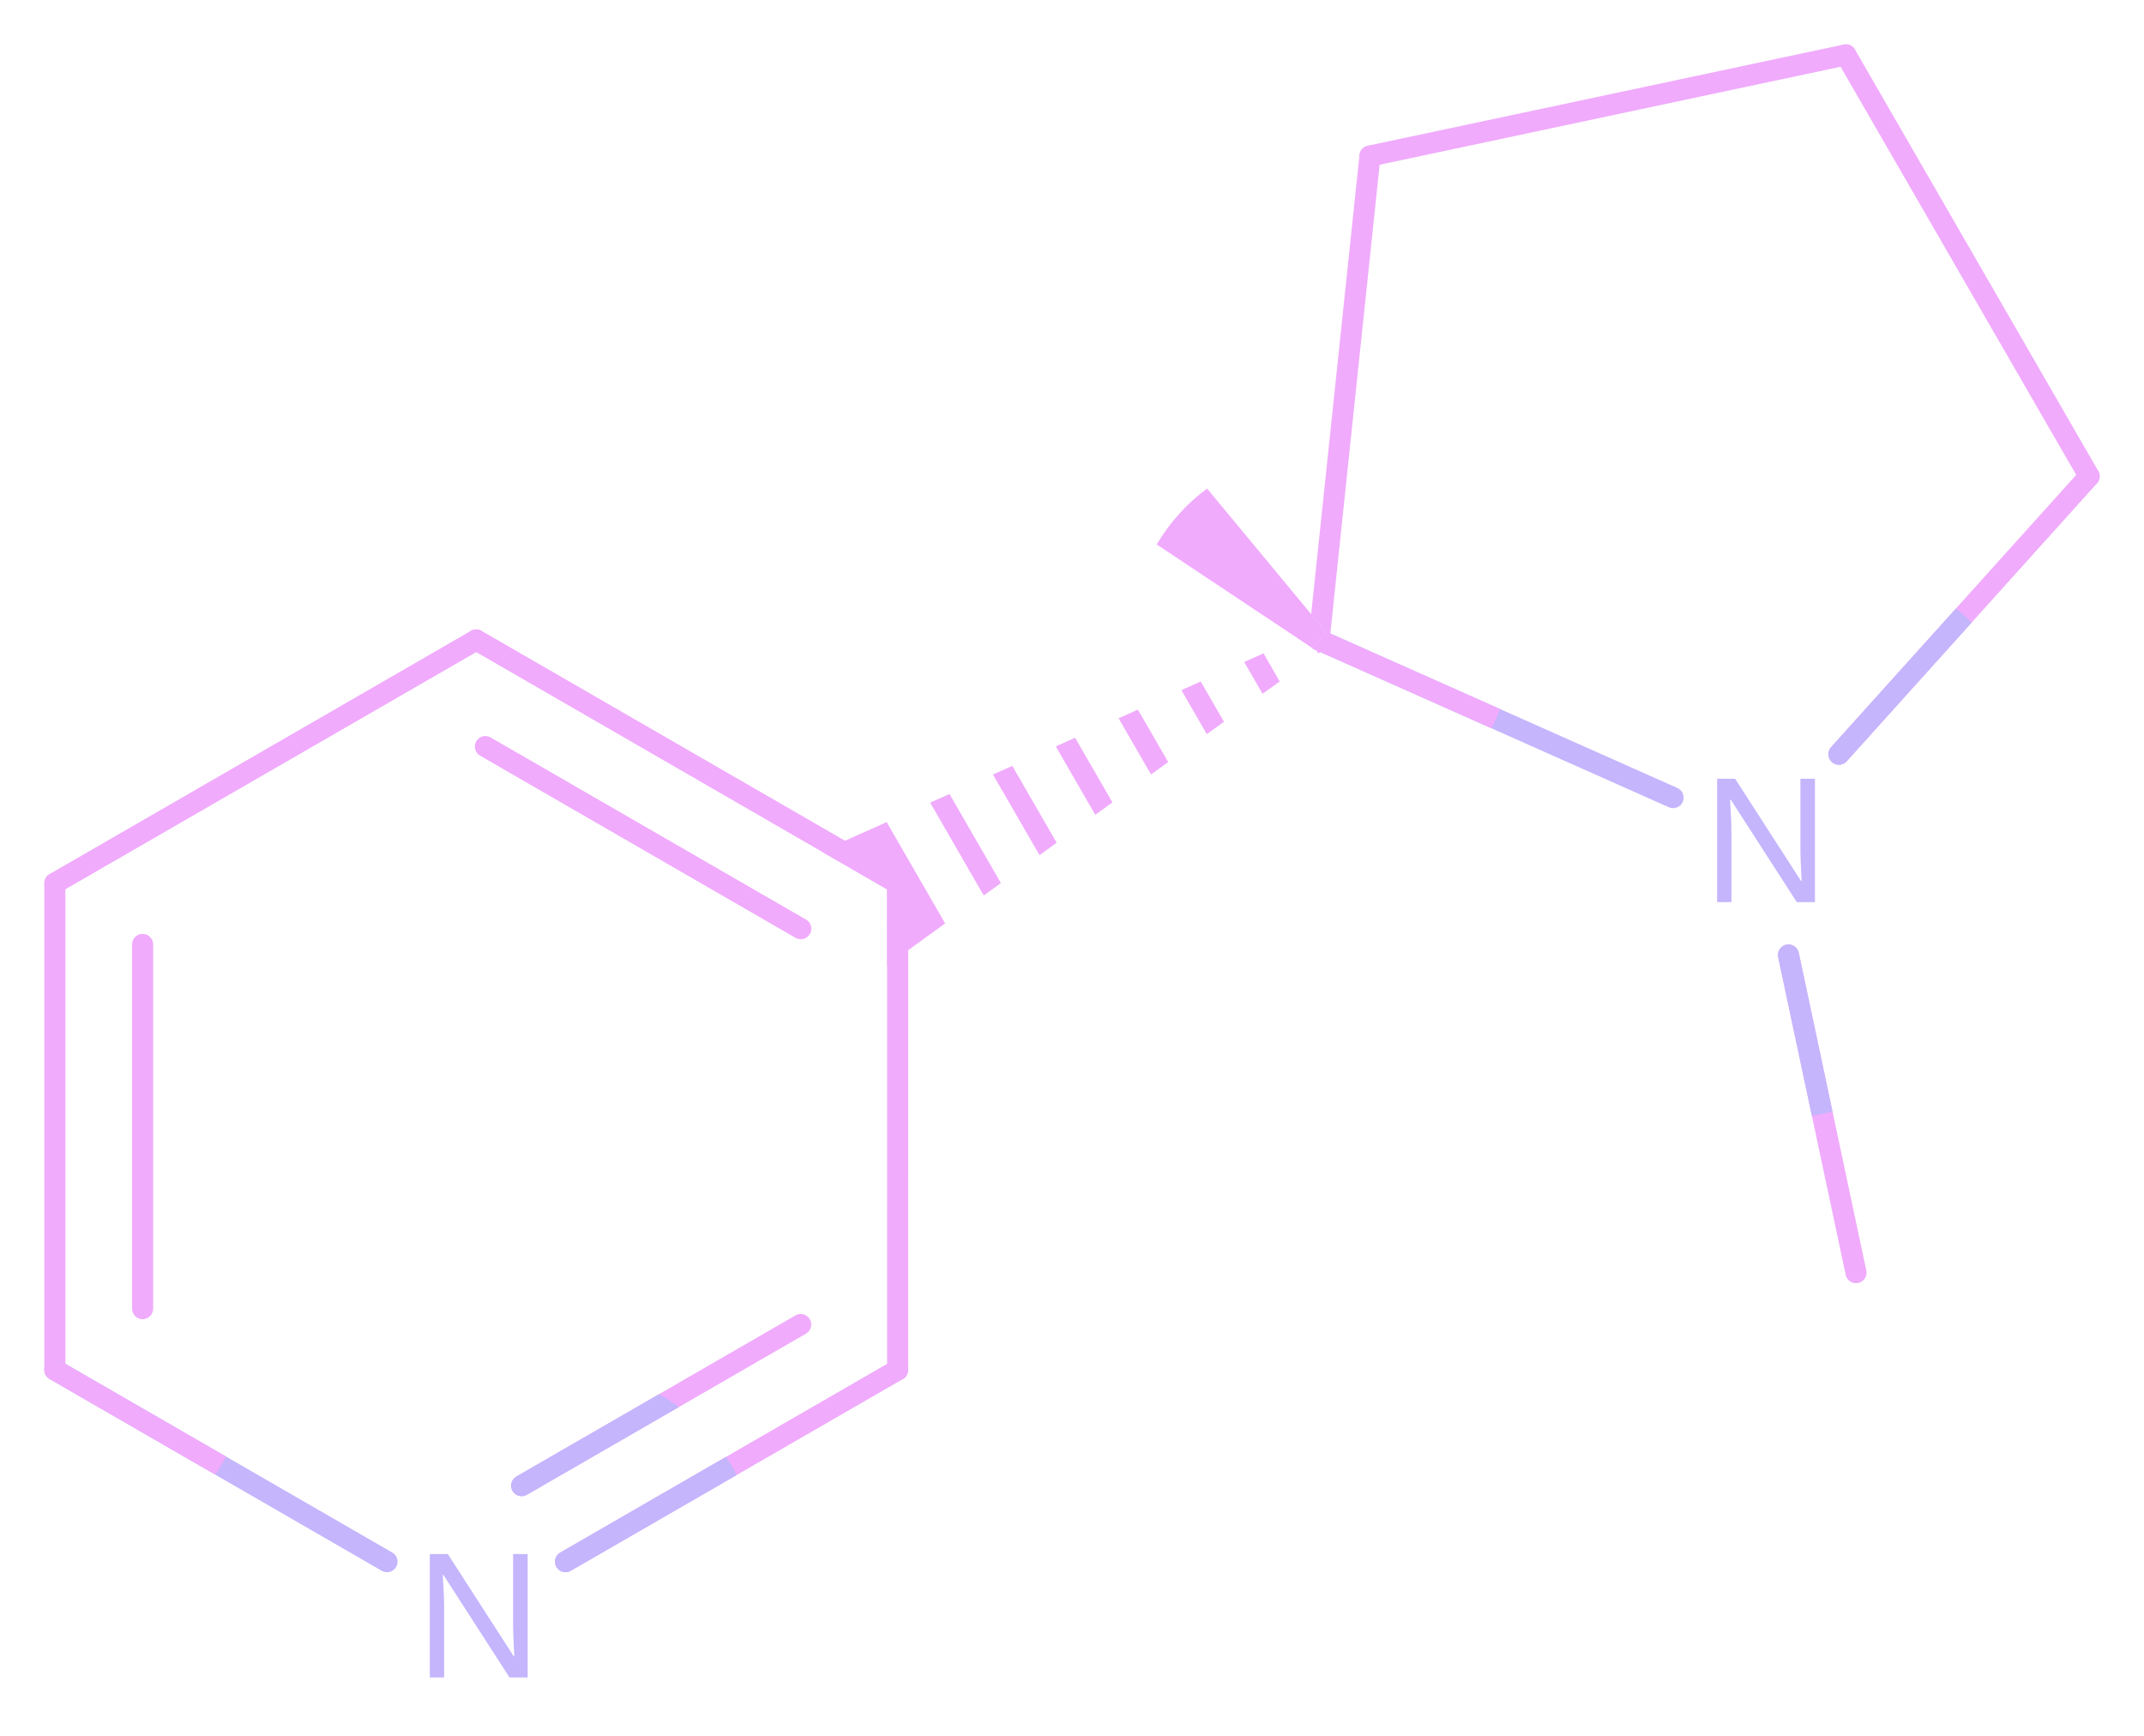
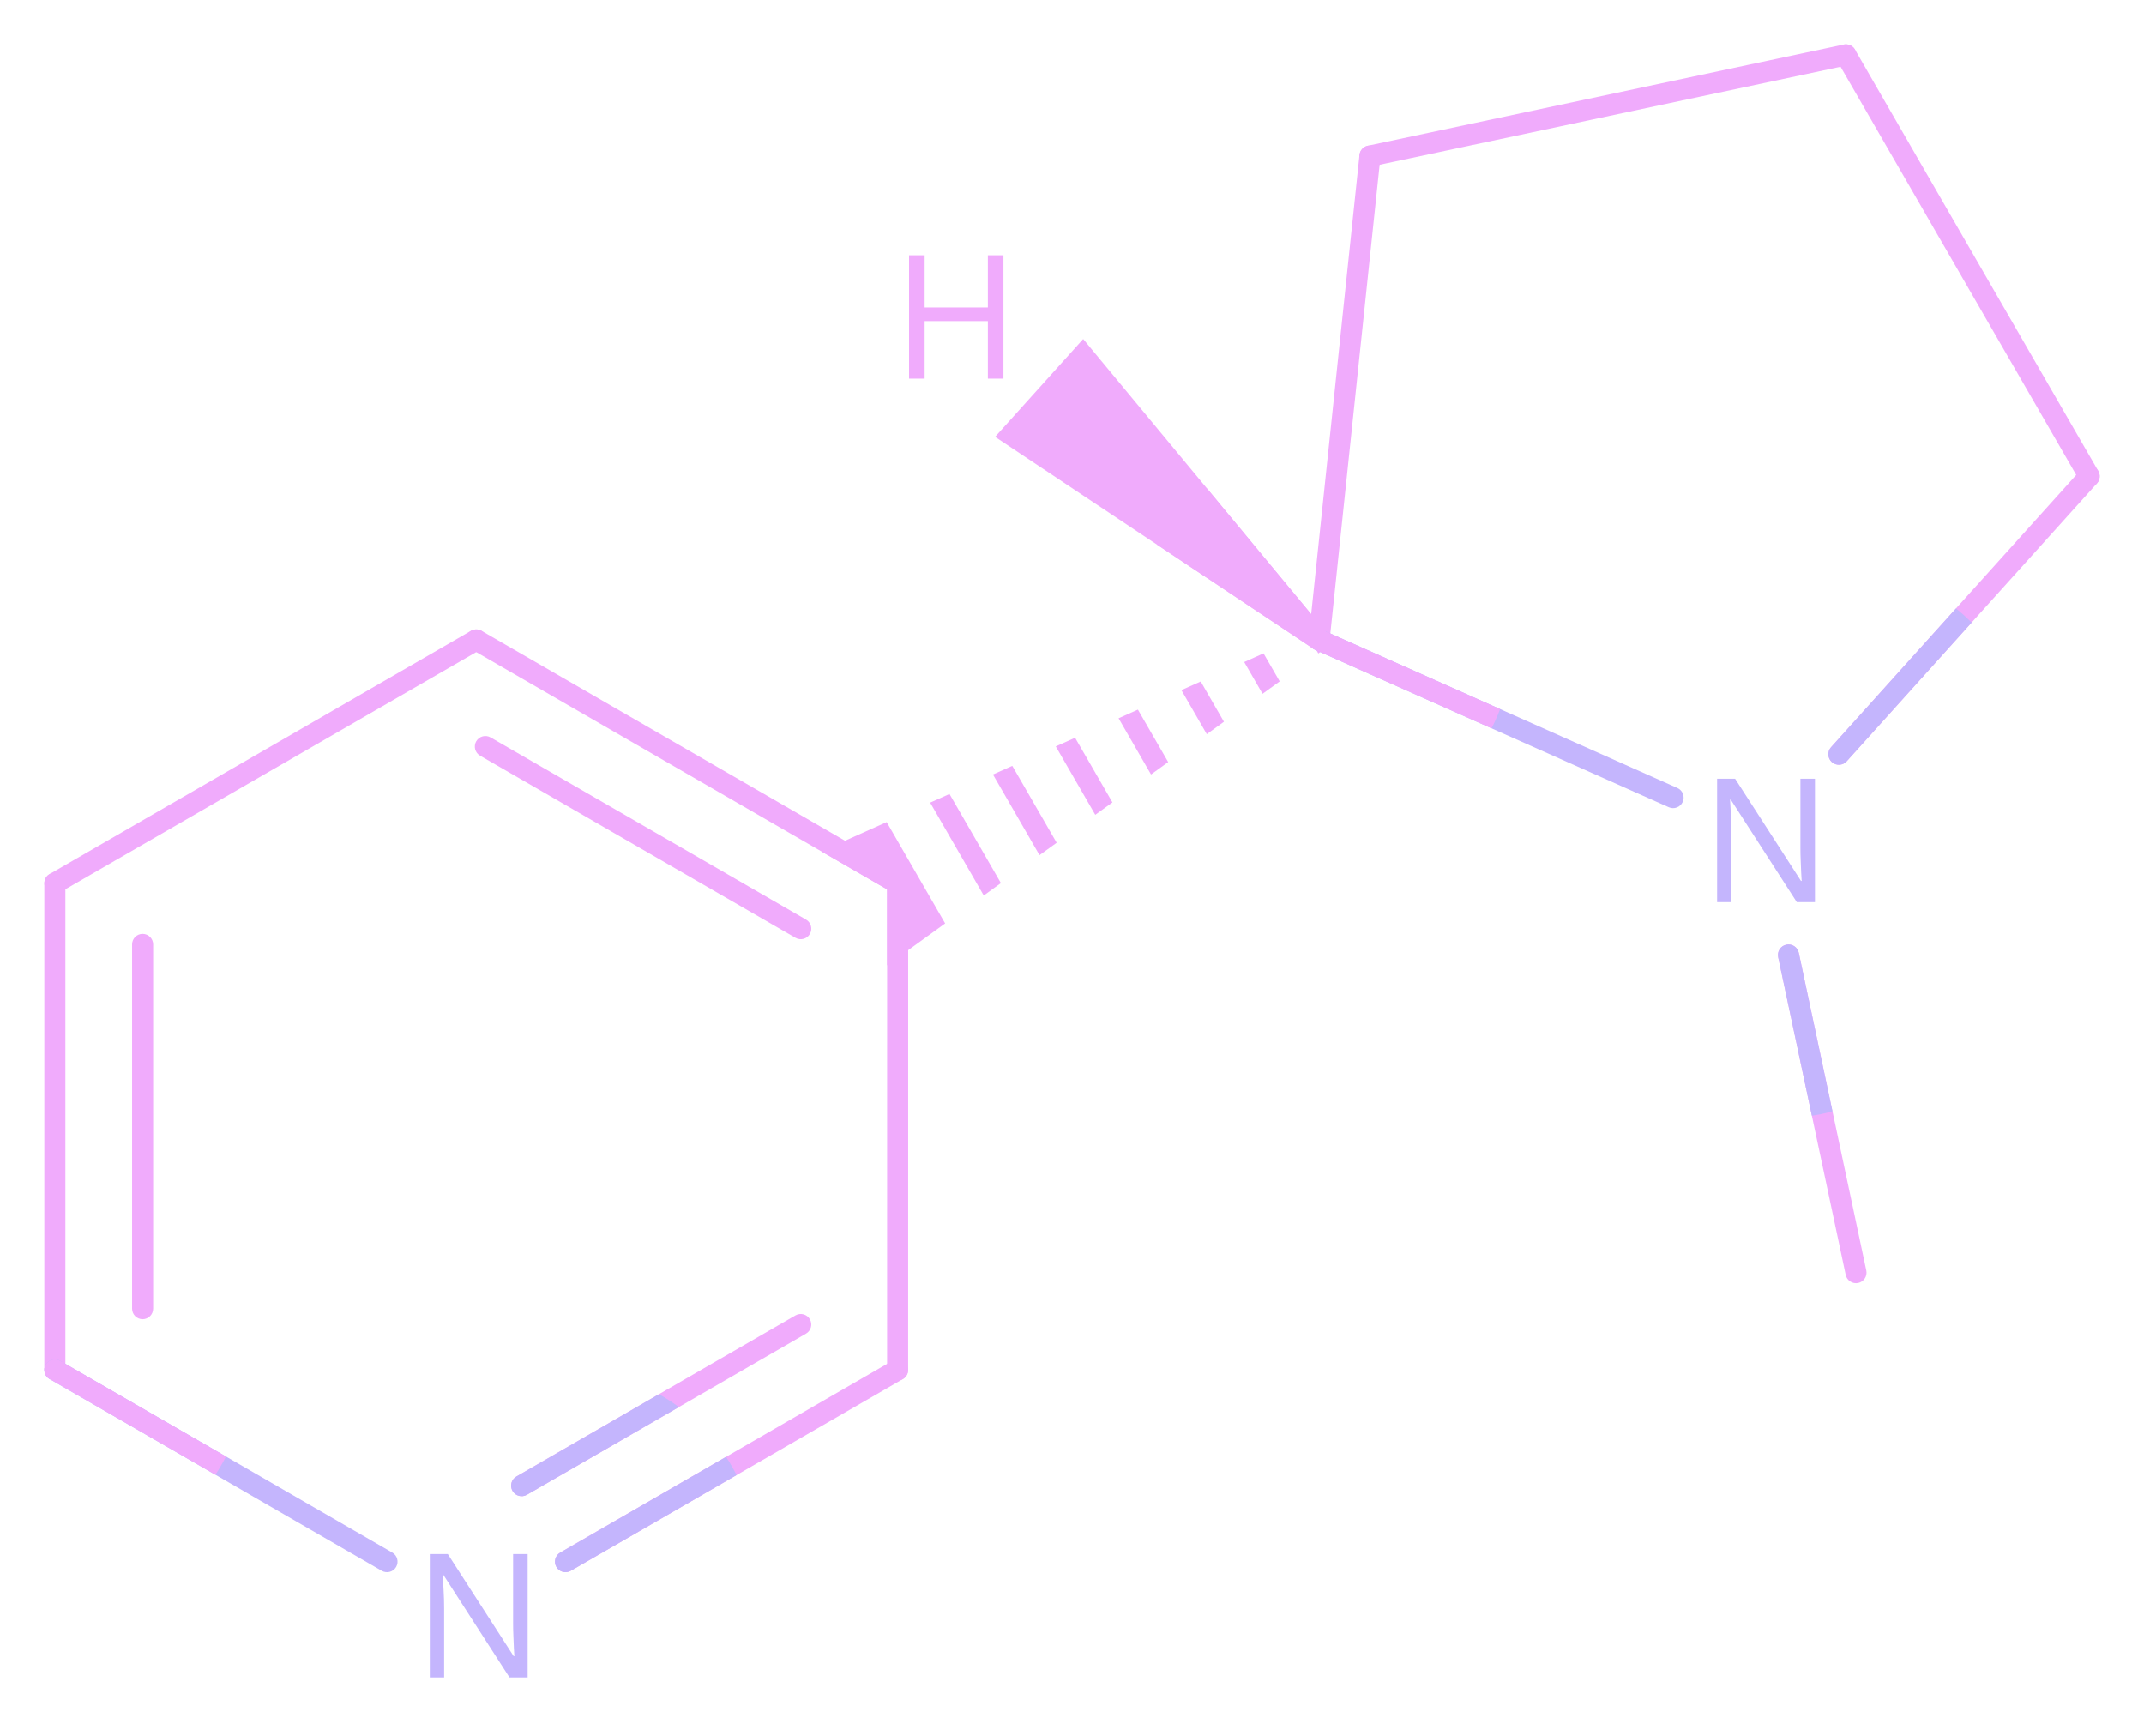
<svg xmlns="http://www.w3.org/2000/svg" width="483.802" stroke-miterlimit="10" font-weight="normal" height="391.595" font-style="normal" font-size="12px" id="svg2" version="1.1" style="font-style:normal;font-weight:normal;font-size:12px;font-family:Dialog;color-interpolation:auto;fill:#f0abfc;fill-opacity:1;stroke:none;stroke:none;stroke:none;stroke:none;stroke:none;stroke:none;stroke:none;stroke:none;color-rendering:auto;image-rendering:auto;shape-rendering:auto;text-rendering:auto">
  <defs id="genericDefs" />
  <g id="g5" transform="translate(-183.4886,-29.946)" style="fill:#f0abfc;stroke:none">
    <defs id="260746372749-defs1">
      <clipPath clipPathUnits="userSpaceOnUse" id="260746372391-clipPath1">
        <path d="M 0,0 800,0 800,600 0,600 0,0 Z" id="path9" style="stroke:none" />
      </clipPath>
      <clipPath clipPathUnits="userSpaceOnUse" id="260746372922-clipPath1">
        <path d="m 311.096,339.032 c -23.896,0 -43.268,19.372 -43.268,43.268 0,23.896 19.372,43.268 43.268,43.268 23.896,0 43.268,-19.372 43.268,-43.268 0,-23.896 -19.372,-43.268 -43.268,-43.268 z" id="path12" style="stroke:none" />
      </clipPath>
      <clipPath clipPathUnits="userSpaceOnUse" id="260746372284-clipPath1">
        <path d="m 195.866,295.75 c -23.901,0 -43.276,19.375 -43.276,43.276 0,23.901 19.375,43.276 43.276,43.276 23.901,0 43.276,-19.375 43.276,-43.276 0,-23.901 -19.375,-43.276 -43.276,-43.276 z" id="path15" style="stroke:none" />
      </clipPath>
      <clipPath clipPathUnits="userSpaceOnUse" id="260746372780-clipPath1">
        <path d="m 598.438,157.927 c -23.306,0 -42.199,18.893 -42.199,42.199 0,23.306 18.893,42.199 42.199,42.199 23.306,0 42.198,-18.893 42.198,-42.199 0,-23.306 -18.893,-42.199 -42.198,-42.199 z" id="path18" style="stroke:none" />
      </clipPath>
      <clipPath clipPathUnits="userSpaceOnUse" id="260746372604-clipPath1">
        <path d="m 481.137,130.623 c -24.148,0 -43.724,19.576 -43.724,43.724 0,24.148 19.576,43.724 43.724,43.724 24.148,0 43.725,-19.576 43.725,-43.724 0,-24.148 -19.576,-43.724 -43.725,-43.724 z" id="path21" style="stroke:none" />
      </clipPath>
      <clipPath clipPathUnits="userSpaceOnUse" id="260746372334-clipPath1">
        <path d="m 587.063,208.778 c -20.235,0 -36.639,16.404 -36.639,36.639 0,20.235 16.404,36.639 36.639,36.639 20.235,0 36.639,-16.404 36.639,-36.639 0,-20.235 -16.404,-36.639 -36.639,-36.639 z" id="path24" style="stroke:none" />
      </clipPath>
      <clipPath clipPathUnits="userSpaceOnUse" id="260746372172-clipPath1">
        <path d="m 481.137,131.85 c -23.471,0 -42.498,19.027 -42.498,42.498 0,23.471 19.027,42.498 42.498,42.498 23.471,0 42.498,-19.027 42.498,-42.498 0,-23.471 -19.027,-42.498 -42.498,-42.498 z" id="path27" style="stroke:none" />
      </clipPath>
      <clipPath clipPathUnits="userSpaceOnUse" id="260746372891-clipPath1">
        <path d="m -276.694,-370.423 800,0 0,600 -800,0 0,-600 z" id="path30" style="stroke:none" />
      </clipPath>
      <clipPath clipPathUnits="userSpaceOnUse" id="260746372615-clipPath1">
        <path d="m -567.181,-195.496 800,0 0,600 -800,0 0,-600 z" id="path33" style="stroke:none" />
      </clipPath>
      <clipPath clipPathUnits="userSpaceOnUse" id="26074637262-clipPath1">
        <path d="m -384.841,-77.381 800,0 0,600 -800,0 0,-600 z" id="path36" style="stroke:none" />
      </clipPath>
    </defs>
    <g id="g38" style="text-rendering:geometricPrecision;fill:#f0abfc;stroke:none">
      <path d="m 193.489,339.026 c 0,1.313 1.064,2.377 2.377,2.377 1.313,0 2.377,-1.064 2.377,-2.377 l 0,-109.808 c 0,-1.313 -1.064,-2.377 -2.377,-2.377 -1.313,0 -2.377,1.064 -2.377,2.377 z m 19.804,-13.811 c 0,1.313 1.064,2.377 2.376,2.377 1.313,0 2.377,-1.064 2.377,-2.377 l 0,-82.185 c 0,-1.313 -1.064,-2.377 -2.377,-2.377 -1.313,0 -2.376,1.064 -2.376,2.377 z" clip-path="url(#260746372391-clipPath1)" id="path40" style="stroke:none" />
    </g>
    <g id="g42" style="text-rendering:geometricPrecision;fill:#f0abfc;stroke:none">
      <path d="m 388.419,339.038 0.007,-109.798 c 0,-1.313 -1.064,-2.377 -2.376,-2.377 -1.313,-1e-4 -2.377,1.064 -2.377,2.376 l -0.007,109.798 c 0,1.313 1.064,2.377 2.376,2.377 1.313,0 2.377,-1.064 2.377,-2.376 z" clip-path="url(#260746372391-clipPath1)" id="path44" style="stroke:none" />
    </g>
    <g id="g46" style="text-rendering:geometricPrecision;fill:#f0abfc;stroke:none">
      <path d="m 362.998,241.543 c 1.137,0.656 2.59,0.267 3.246,-0.87 0.656,-1.137 0.267,-2.59 -0.87,-3.246 l -71.175,-41.097 c -1.137,-0.656 -2.59,-0.267 -3.246,0.87 -0.656,1.137 -0.267,2.59 0.87,3.246 z m 21.863,-10.245 c 1.137,0.656 2.59,0.267 3.246,-0.87 0.656,-1.137 0.267,-2.59 -0.87,-3.246 L 292.143,172.274 c -1.137,-0.656 -2.59,-0.267 -3.246,0.87 -0.656,1.137 -0.267,2.59 0.87,3.246 z" clip-path="url(#260746372391-clipPath1)" id="path48" style="stroke:none" />
    </g>
    <g id="g50" style="text-rendering:geometricPrecision;fill:#f0abfc;stroke:none">
      <path d="m 289.767,172.274 -95.089,54.886 c -1.137,0.656 -1.526,2.109 -0.87,3.246 0.656,1.137 2.109,1.526 3.246,0.87 l 95.089,-54.886 c 1.137,-0.656 1.526,-2.109 0.87,-3.246 -0.656,-1.137 -2.109,-1.526 -3.246,-0.87 z" clip-path="url(#260746372391-clipPath1)" id="path52" style="stroke:none" />
    </g>
    <g id="g54" style="text-rendering:geometricPrecision;fill:#f0abfc;stroke:none">
      <path d="m 300.008,363.09 c -1.137,0.656 -1.526,2.109 -0.87,3.246 0.656,1.137 2.109,1.526 3.246,0.87 l 62.985,-36.357 c 1.137,-0.656 1.526,-2.109 0.87,-3.246 -0.656,-1.137 -2.109,-1.526 -3.246,-0.87 z m 9.901,17.152 c -1.137,0.656 -1.526,2.109 -0.87,3.246 0.656,1.137 2.109,1.526 3.246,0.87 l 74.946,-43.262 c 1.137,-0.656 1.526,-2.109 0.87,-3.246 -0.656,-1.137 -2.109,-1.526 -3.246,-0.87 z" clip-path="url(#260746372391-clipPath1)" id="path56" style="stroke:none" />
      <path d="m 300.008,363.09 c -1.137,0.656 -1.526,2.109 -0.87,3.246 0.656,1.137 2.109,1.526 3.246,0.87 l 62.985,-36.357 c 1.137,-0.656 1.526,-2.109 0.87,-3.246 -0.656,-1.137 -2.109,-1.526 -3.246,-0.87 z m 9.901,17.152 c -1.137,0.656 -1.526,2.109 -0.87,3.246 0.656,1.137 2.109,1.526 3.246,0.87 l 74.946,-43.262 c 1.137,-0.656 1.526,-2.109 0.87,-3.246 -0.656,-1.137 -2.109,-1.526 -3.246,-0.87 z" clip-path="url(#260746372922-clipPath1)" id="path58" style="fill:#c4b5fd;stroke:none" />
    </g>
    <g id="g60" style="fill:#c4b5fd;stroke:none;text-rendering:geometricPrecision">
      <path d="m 194.677,341.084 74.958,43.273 c 1.137,0.656 2.59,0.267 3.246,-0.87 0.656,-1.137 0.267,-2.59 -0.87,-3.246 l -74.958,-43.273 c -1.137,-0.656 -2.59,-0.267 -3.246,0.87 -0.656,1.137 -0.267,2.59 0.87,3.246 z" clip-path="url(#260746372391-clipPath1)" id="path62" style="stroke:none" />
      <path d="m 194.677,341.084 74.958,43.273 c 1.137,0.656 2.59,0.267 3.246,-0.87 0.656,-1.137 0.267,-2.59 -0.87,-3.246 l -74.958,-43.273 c -1.137,-0.656 -2.59,-0.267 -3.246,0.87 -0.656,1.137 -0.267,2.59 0.87,3.246 z" clip-path="url(#260746372284-clipPath1)" id="path64" style="fill:#f0abfc;stroke:none" />
    </g>
    <g id="g66" style="text-rendering:geometricPrecision;fill:#f0abfc;stroke:none">
      <path d="m 480.97,177.386 1.355,-0.98 -1.188,-2.058 -1.188,-2.058 -1.527,0.683 0,0 2.548,4.413 z m -12.583,9.101 3.872,-2.8 -3.649,-6.322 0,0 -4.361,1.952 0,0 4.139,7.17 z m -12.582,9.101 3.872,-2.8 -5.24,-9.078 0,0 -4.361,1.952 5.73,9.926 z m -12.583,9.101 3.872,-2.8 -6.832,-11.834 -4.361,1.952 7.321,12.682 z m -12.582,9.101 3.872,-2.8 -8.423,-14.59 0,0 -4.361,1.952 0,0 8.912,15.438 z m -12.583,9.101 3.872,-2.8 0,0 -10.014,-17.347 -4.361,1.952 0,0 10.504,18.195 z m -12.582,9.101 3.872,-2.8 0,0 -11.605,-20.103 0,0 -4.361,1.952 12.095,20.951 z m -21.803,15.77 13.092,-9.47 -13.196,-22.859 0,0 -14.748,6.602 0,0 14.853,8.576 -0.001,17.151 z" clip-path="url(#260746372391-clipPath1)" id="path68" style="stroke:none" />
    </g>
    <g id="g70" style="text-rendering:geometricPrecision;fill:#f0abfc;stroke:none">
      <path d="M 656.971,136.22 602.074,41.135 c -0.656,-1.137 -2.11,-1.526 -3.246,-0.87 -1.137,0.656 -1.526,2.11 -0.87,3.246 l 54.897,95.085 c 0.656,1.137 2.11,1.526 3.246,0.87 1.137,-0.656 1.526,-2.109 0.87,-3.246 z" clip-path="url(#260746372391-clipPath1)" id="path72" style="stroke:none" />
    </g>
    <g id="g74" style="text-rendering:geometricPrecision;fill:#f0abfc;stroke:none">
      <path d="M 599.522,39.998 492.131,62.829 c -1.284,0.273 -2.103,1.535 -1.83,2.819 0.273,1.284 1.535,2.103 2.819,1.83 L 600.51,44.648 c 1.284,-0.273 2.103,-1.535 1.83,-2.819 -0.273,-1.284 -1.535,-2.103 -2.819,-1.83 z" clip-path="url(#260746372391-clipPath1)" id="path76" style="stroke:none" />
    </g>
    <g id="g78" style="text-rendering:geometricPrecision;fill:#f0abfc;stroke:none">
      <path d="M 483.501,174.596 494.989,65.402 c 0.137,-1.306 -0.809,-2.475 -2.115,-2.612 -1.306,-0.137 -2.475,0.809 -2.612,2.115 l -11.488,109.194 c -0.137,1.306 0.809,2.475 2.115,2.612 1.306,0.137 2.475,-0.809 2.612,-2.115 z" clip-path="url(#260746372391-clipPath1)" id="path80" style="stroke:none" />
    </g>
    <g id="g82" style="text-rendering:geometricPrecision;fill:#f0abfc;stroke:none">
      <path d="m 600.204,201.715 56.475,-62.717 c 0.878,-0.976 0.8,-2.478 -0.176,-3.356 -0.976,-0.878 -2.478,-0.8 -3.356,0.176 l -56.475,62.717 c -0.878,0.976 -0.8,2.478 0.176,3.356 0.976,0.878 2.478,0.8 3.356,-0.176 z" clip-path="url(#260746372391-clipPath1)" id="path84" style="stroke:none" />
      <path d="m 600.204,201.715 56.475,-62.717 c 0.878,-0.976 0.8,-2.478 -0.176,-3.356 -0.976,-0.878 -2.478,-0.8 -3.356,0.176 l -56.475,62.717 c -0.878,0.976 -0.8,2.478 0.176,3.356 0.976,0.878 2.478,0.8 3.356,-0.176 z" clip-path="url(#260746372780-clipPath1)" id="path86" style="fill:#c4b5fd;stroke:none" />
    </g>
    <g id="g88" style="fill:#c4b5fd;stroke:none;text-rendering:geometricPrecision">
      <path d="m 480.171,176.519 79.892,35.56 c 1.199,0.534 2.604,-0.005 3.138,-1.205 0.534,-1.199 -0.005,-2.604 -1.205,-3.138 l -79.892,-35.56 c -1.199,-0.534 -2.604,0.005 -3.138,1.205 -0.534,1.199 0.005,2.604 1.205,3.138 z" clip-path="url(#260746372391-clipPath1)" id="path90" style="stroke:none" />
      <path d="m 480.171,176.519 79.892,35.56 c 1.199,0.534 2.604,-0.005 3.138,-1.205 0.534,-1.199 -0.005,-2.604 -1.205,-3.138 l -79.892,-35.56 c -1.199,-0.534 -2.604,0.005 -3.138,1.205 -0.534,1.199 0.005,2.604 1.205,3.138 z" clip-path="url(#260746372604-clipPath1)" id="path92" style="fill:#f0abfc;stroke:none" />
    </g>
    <g id="g94" style="text-rendering:geometricPrecision;fill:#f0abfc;stroke:none">
      <path d="m 584.739,245.911 15.238,71.675 c 0.273,1.284 1.535,2.103 2.819,1.83 1.284,-0.273 2.103,-1.535 1.83,-2.819 l -15.238,-71.675 c -0.273,-1.284 -1.535,-2.103 -2.819,-1.83 -1.284,0.273 -2.103,1.535 -1.83,2.819 z" clip-path="url(#260746372391-clipPath1)" id="path96" style="stroke:none" />
      <path d="m 584.739,245.911 15.238,71.675 c 0.273,1.284 1.535,2.103 2.819,1.83 1.284,-0.273 2.103,-1.535 1.83,-2.819 l -15.238,-71.675 c -0.273,-1.284 -1.535,-2.103 -2.819,-1.83 -1.284,0.273 -2.103,1.535 -1.83,2.819 z" clip-path="url(#260746372334-clipPath1)" id="path98" style="fill:#c4b5fd;stroke:none" />
    </g>
-     <g id="g100" style="fill:#ffffff99;stroke:none;text-rendering:geometricPrecision">
+     <g id="g100" style="fill:#f0abfc;stroke:none;text-rendering:geometricPrecision">
      <path d="m 481.137,174.348 1.59,-1.766 -54.815,-66.145 -9.939,11.038 -9.939,11.038 71.512,47.601 z" clip-path="url(#260746372391-clipPath1)" id="path102" style="stroke:none" />
      <path d="m 481.137,174.348 1.59,-1.766 -54.815,-66.145 -9.939,11.038 -9.939,11.038 71.512,47.601 z" clip-path="url(#260746372172-clipPath1)" id="path104" style="fill:#f0abfc;stroke:none" />
    </g>
    <g id="g106" style="fill:#eef2ff;stroke:none;text-rendering:geometricPrecision">
      </g>
    <g font-size="39px" transform="translate(276.6943,370.4235)" id="g110" style="font-size:39px;font-family:sans-serif;fill:#c4b5fd;stroke:none;text-rendering:geometricPrecision">
      <text x="0" xml:space="preserve" y="38" clip-path="url(#260746372891-clipPath1)" id="text112" style="stroke:none">N</text>
    </g>
    <g font-size="39px" id="g114" style="font-size:39px;font-family:sans-serif;fill:#eef2ff;stroke:none;text-rendering:geometricPrecision">
      <text x="0" y="38" transform="translate(567.1805,195.4956)" clip-path="url(#260746372615-clipPath1)" xml:space="preserve" id="text118" style="fill:#c4b5fd;stroke:none">N</text>
    </g>
    <g font-size="39px" id="g120" style="font-size:39px;font-family:sans-serif;fill:#eef2ff;stroke:none;text-rendering:geometricPrecision">
-       <text x="0" y="38" transform="translate(384.8407,77.3806)" clip-path="url(#26074637262-clipPath1)" xml:space="preserve" id="text124" style="fill:#ffffff99;stroke:none">H</text>
+       <text x="0" y="38" transform="translate(384.8407,77.3806)" clip-path="url(#26074637262-clipPath1)" xml:space="preserve" id="text124" style="fill:#f0abfc;stroke:none">H</text>
    </g>
  </g>
</svg>
